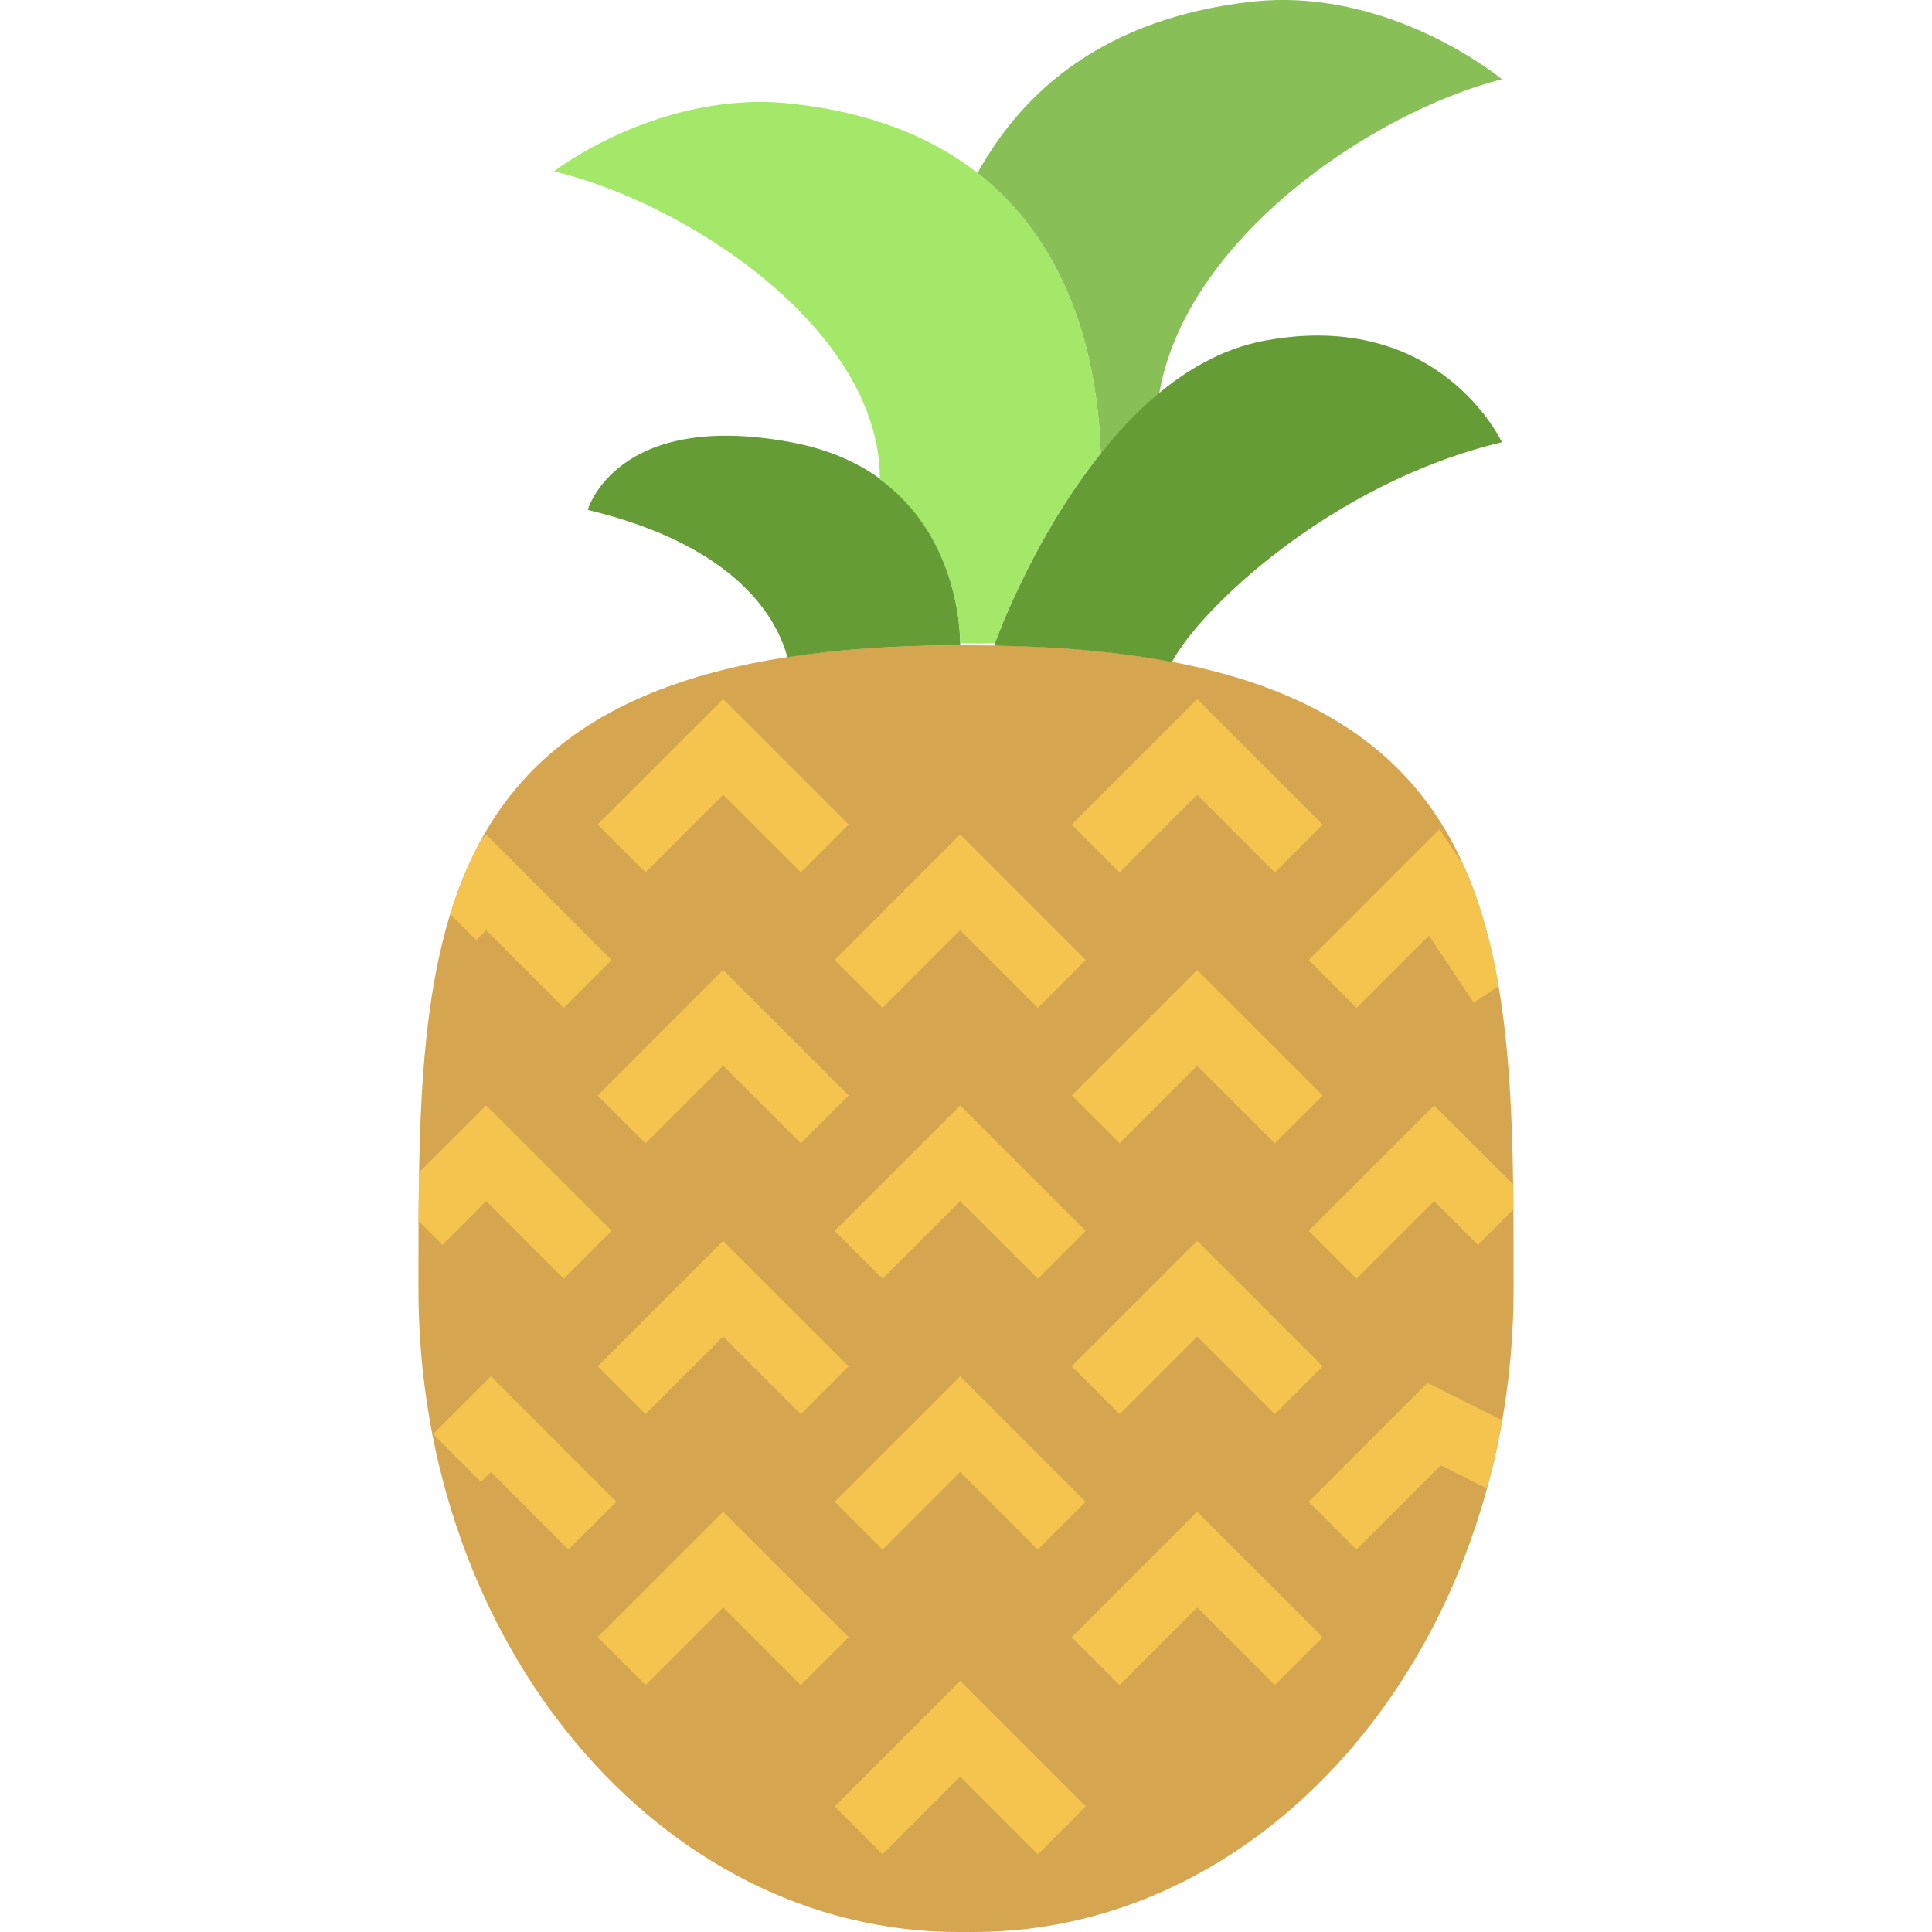
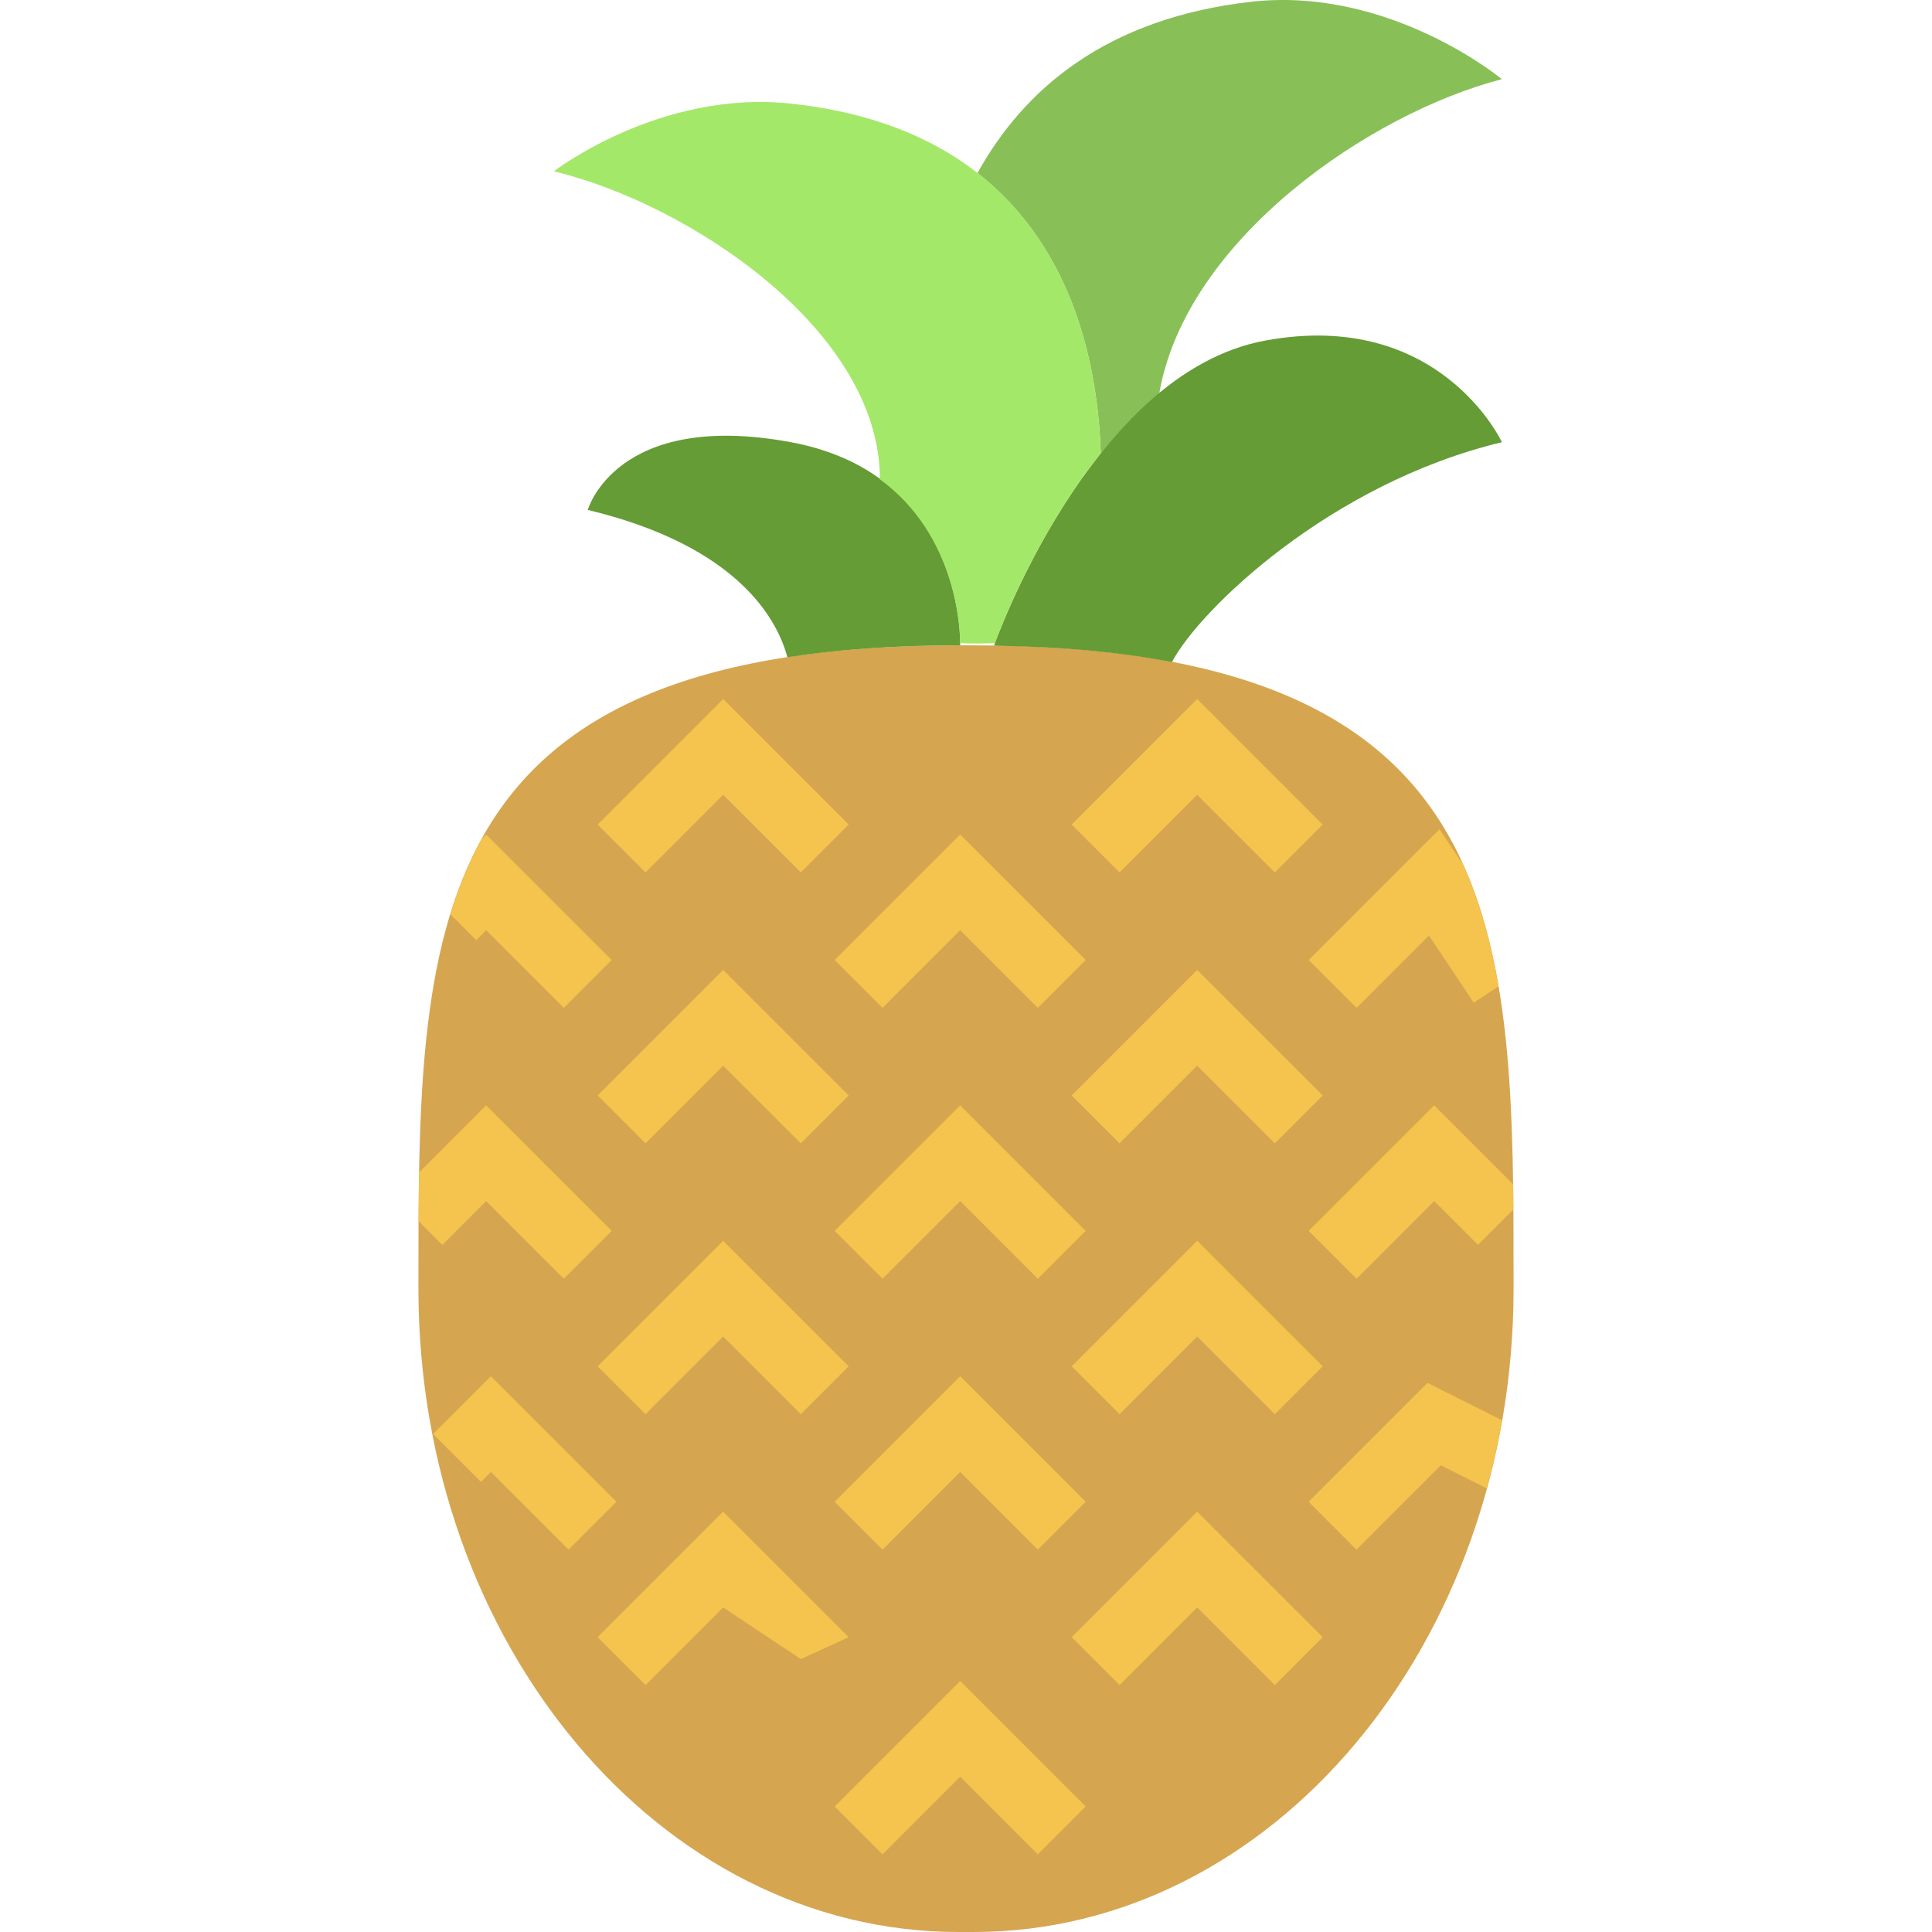
<svg xmlns="http://www.w3.org/2000/svg" version="1.1" id="Capa_1" x="0px" y="0px" viewBox="0 0 57.06 57.06" style="enable-background:new 0 0 57.06 57.06;" xml:space="preserve">
  <g>
    <path style="fill:#D6A550;" d="M28.758,19.06c16.058,0,15.944,8.507,15.944,19s-7.139,19-15.944,19h-0.456   c-8.806,0-15.944-8.507-15.944-19s-0.114-19,15.944-19" />
    <g>
      <path style="fill:#88C057;" d="M32.51,13.389c0.515-0.644,1.095-1.246,1.728-1.77c0.791-4.56,6.234-8.278,10.119-9.28    c0,0-3.318-2.76-7.433-2.284c-4.264,0.493-6.688,2.584-8.055,5.056C31.75,7.361,32.429,10.904,32.51,13.389z" />
    </g>
    <path style="fill:#659C35;" d="M23.255,19.411c1.476-0.228,3.145-0.351,5.048-0.351h0.056c0,0,0.167-5.042-5-6   c-5.167-0.958-6,2-6,2C21.825,16.131,22.963,18.321,23.255,19.411z" />
    <path style="fill:#659C35;" d="M34.612,19.553c0.819-1.552,4.68-5.279,9.746-6.493c0,0-1.833-3.958-7-3   c-5.167,0.958-7.999,9-7.999,9s0.028,0.005,0.069,0.011C31.399,19.102,33.117,19.267,34.612,19.553z" />
    <path style="fill:#A4E869;" d="M25.988,14.156c2.26,1.652,2.367,4.399,2.37,4.838c0.335,0.016,0.679,0.014,1.025,0   c0.145-0.395,1.021-2.682,2.565-4.859c0.059-0.115,0.119-0.204,0.181-0.242c0.074-0.101,0.152-0.201,0.228-0.301   c0.052-0.067,0.1-0.136,0.154-0.203c-0.119-3.626-1.506-9.507-9.153-10.329c-3.875-0.417-7,2-7,2   C20.309,6.007,25.983,9.727,25.988,14.156L25.988,14.156z" />
    <g>
-       <polygon style="fill:#F4C44E;" points="21.358,44.646 17.651,48.353 19.065,49.767 21.358,47.474 23.651,49.767 25.065,48.353       " />
+       <polygon style="fill:#F4C44E;" points="21.358,44.646 17.651,48.353 19.065,49.767 21.358,47.474 23.651,49. 25.065,48.353       " />
      <polygon style="fill:#F4C44E;" points="24.651,53.353 26.065,54.767 28.358,52.474 30.651,54.767 32.065,53.353 28.358,49.646       " />
      <polygon style="fill:#F4C44E;" points="31.651,48.353 33.065,49.767 35.358,47.474 37.651,49.767 39.065,48.353 35.358,44.646       " />
      <polygon style="fill:#F4C44E;" points="19.065,41.767 21.358,39.474 23.651,41.767 25.065,40.353 21.358,36.646 17.651,40.353       " />
      <polygon style="fill:#F4C44E;" points="28.358,43.474 30.651,45.767 32.065,44.353 28.358,40.646 24.651,44.353 26.065,45.767       " />
      <polygon style="fill:#F4C44E;" points="14.498,40.646 12.791,42.353 14.205,43.767 14.498,43.474 16.791,45.767 18.205,44.353       " />
      <polygon style="fill:#F4C44E;" points="35.358,39.474 37.651,41.767 39.065,40.353 35.358,36.646 31.651,40.353 33.065,41.767       " />
      <polygon style="fill:#F4C44E;" points="17.651,32.353 19.065,33.767 21.358,31.474 23.651,33.767 25.065,32.353 21.358,28.646       " />
      <polygon style="fill:#F4C44E;" points="28.358,35.474 30.651,37.767 32.065,36.353 28.358,32.646 24.651,36.353 26.065,37.767       " />
      <polygon style="fill:#F4C44E;" points="35.358,28.646 31.651,32.353 33.065,33.767 35.358,31.474 37.651,33.767 39.065,32.353       " />
      <polygon style="fill:#F4C44E;" points="21.358,23.474 23.651,25.767 25.065,24.353 21.358,20.646 17.651,24.353 19.065,25.767       " />
      <polygon style="fill:#F4C44E;" points="26.065,29.767 28.358,27.474 30.651,29.767 32.065,28.353 28.358,24.646 24.651,28.353       " />
      <polygon style="fill:#F4C44E;" points="35.358,23.474 37.651,25.767 39.065,24.353 35.358,20.646 31.651,24.353 33.065,25.767       " />
      <path style="fill:#F4C44E;" d="M43.212,25.538l-0.699-1.048l-3.862,3.863l1.414,1.414l2.138-2.137l1.323,1.985l0.732-0.488    C44.038,27.833,43.705,26.631,43.212,25.538z" />
      <path style="fill:#F4C44E;" d="M42.16,40.843l-3.51,3.51l1.414,1.414l2.49-2.49l1.355,0.678c0.18-0.656,0.336-1.323,0.456-2.008    L42.16,40.843z" />
      <path style="fill:#F4C44E;" d="M14.23,24.774c-0.383,0.693-0.688,1.438-0.93,2.228l0.765,0.765l0.293-0.293l2.293,2.293    l1.414-1.414l-3.707-3.707L14.23,24.774z" />
      <path style="fill:#F4C44E;" d="M44.689,34.977l-2.331-2.331l-3.707,3.707l1.414,1.414l2.293-2.293l1.293,1.293l1.046-1.046    C44.695,35.472,44.692,35.223,44.689,34.977z" />
      <path style="fill:#F4C44E;" d="M12.378,34.626c-0.008,0.474-0.014,0.952-0.017,1.437l0.704,0.704l1.293-1.293l2.293,2.293    l1.414-1.414l-3.707-3.707L12.378,34.626z" />
    </g>
  </g>
  <g>
</g>
  <g>
</g>
  <g>
</g>
  <g>
</g>
  <g>
</g>
  <g>
</g>
  <g>
</g>
  <g>
</g>
  <g>
</g>
  <g>
</g>
  <g>
</g>
  <g>
</g>
  <g>
</g>
  <g>
</g>
  <g>
</g>
</svg>
